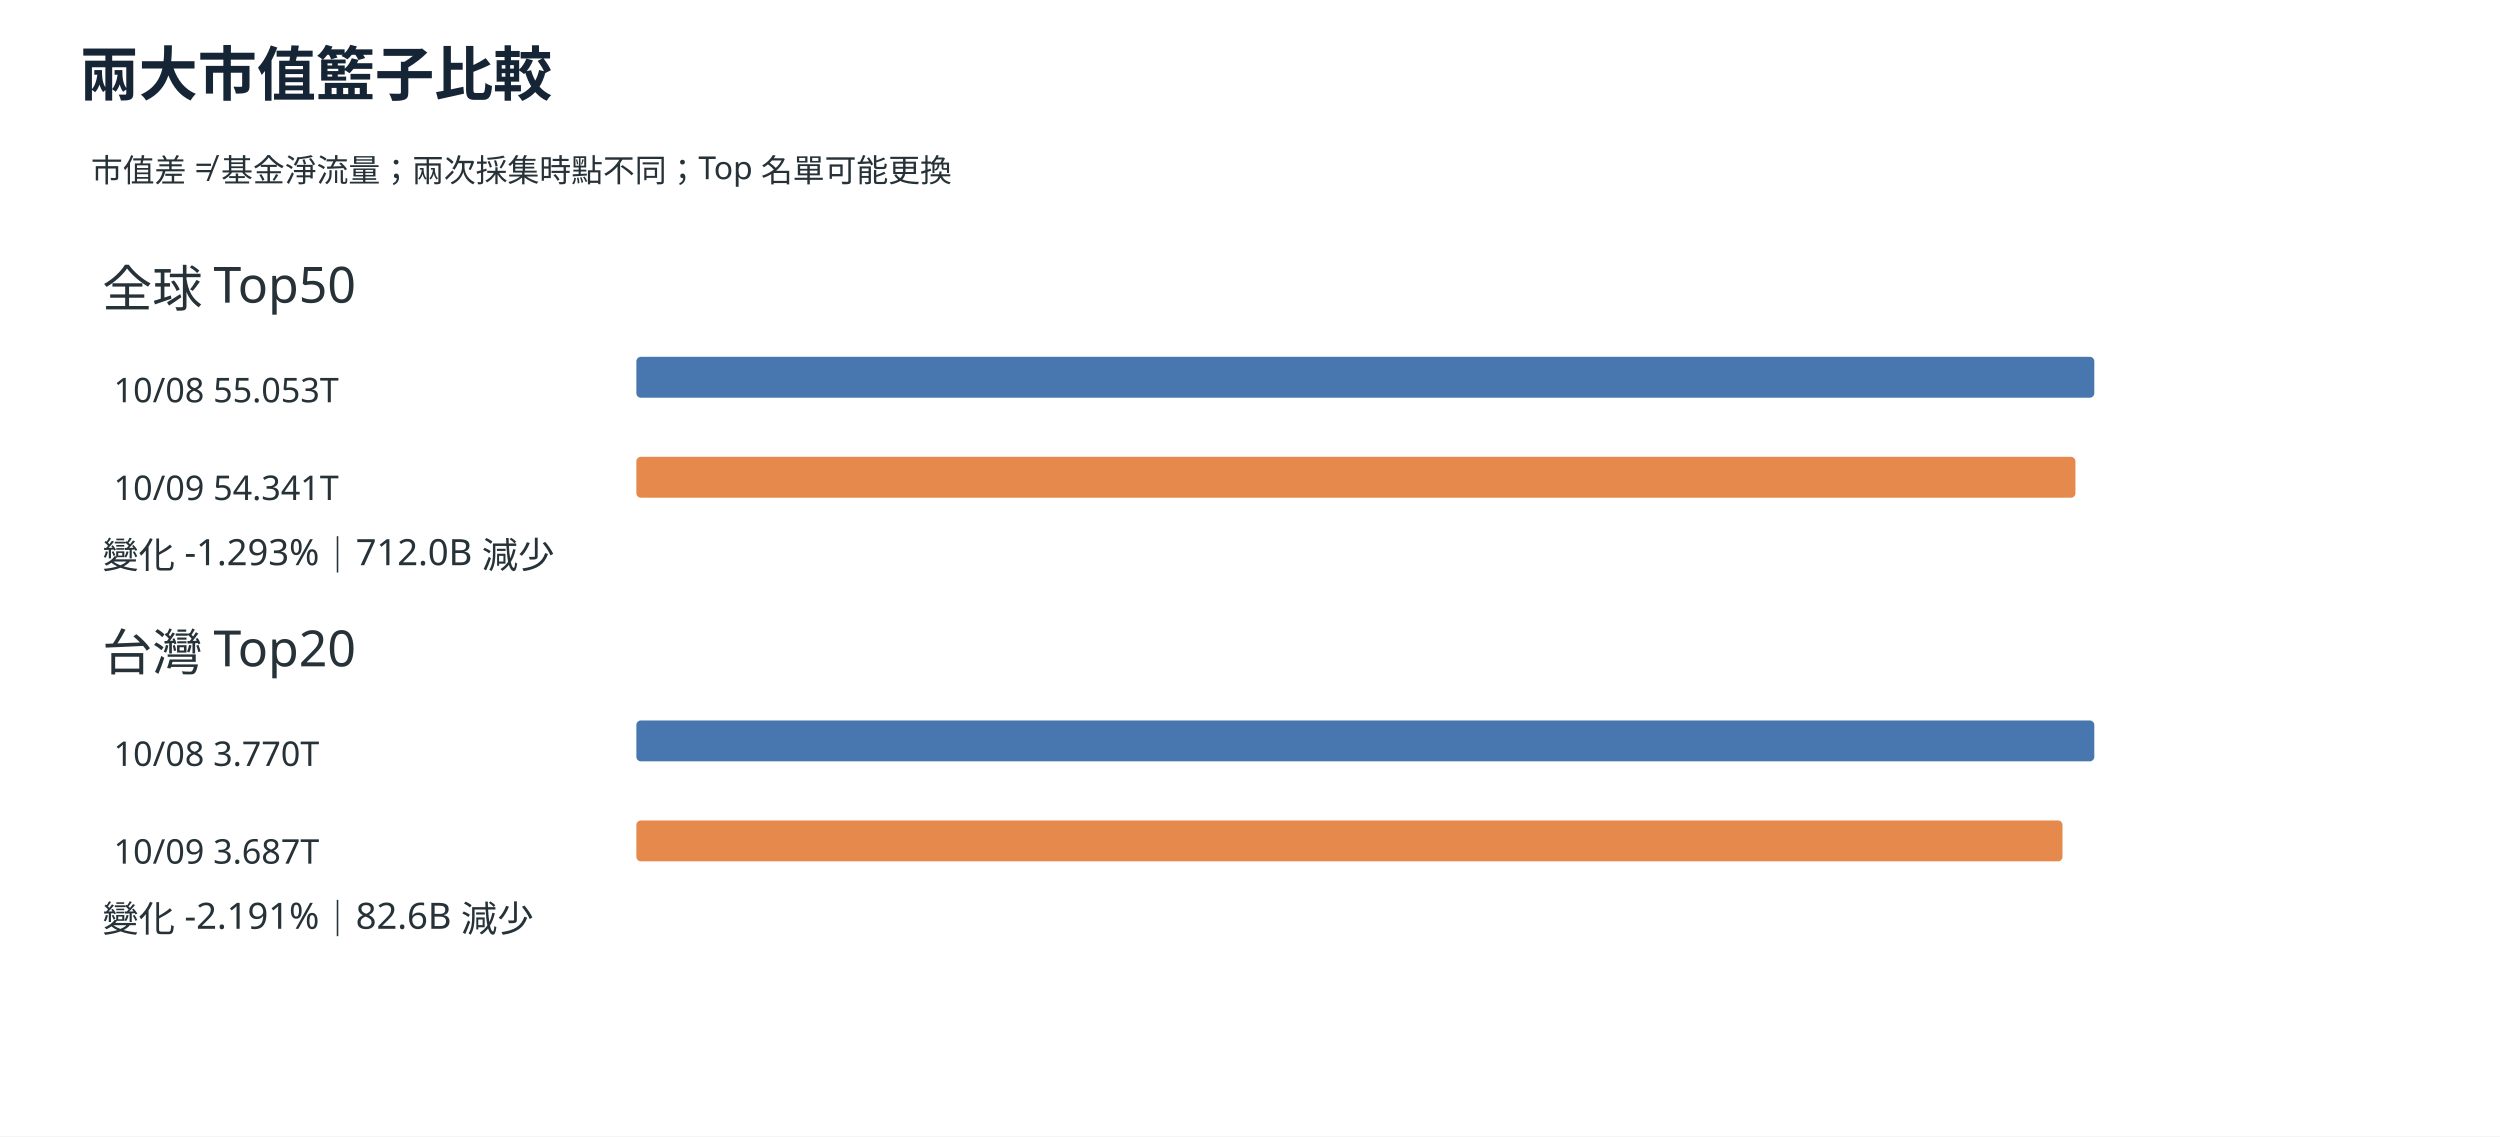
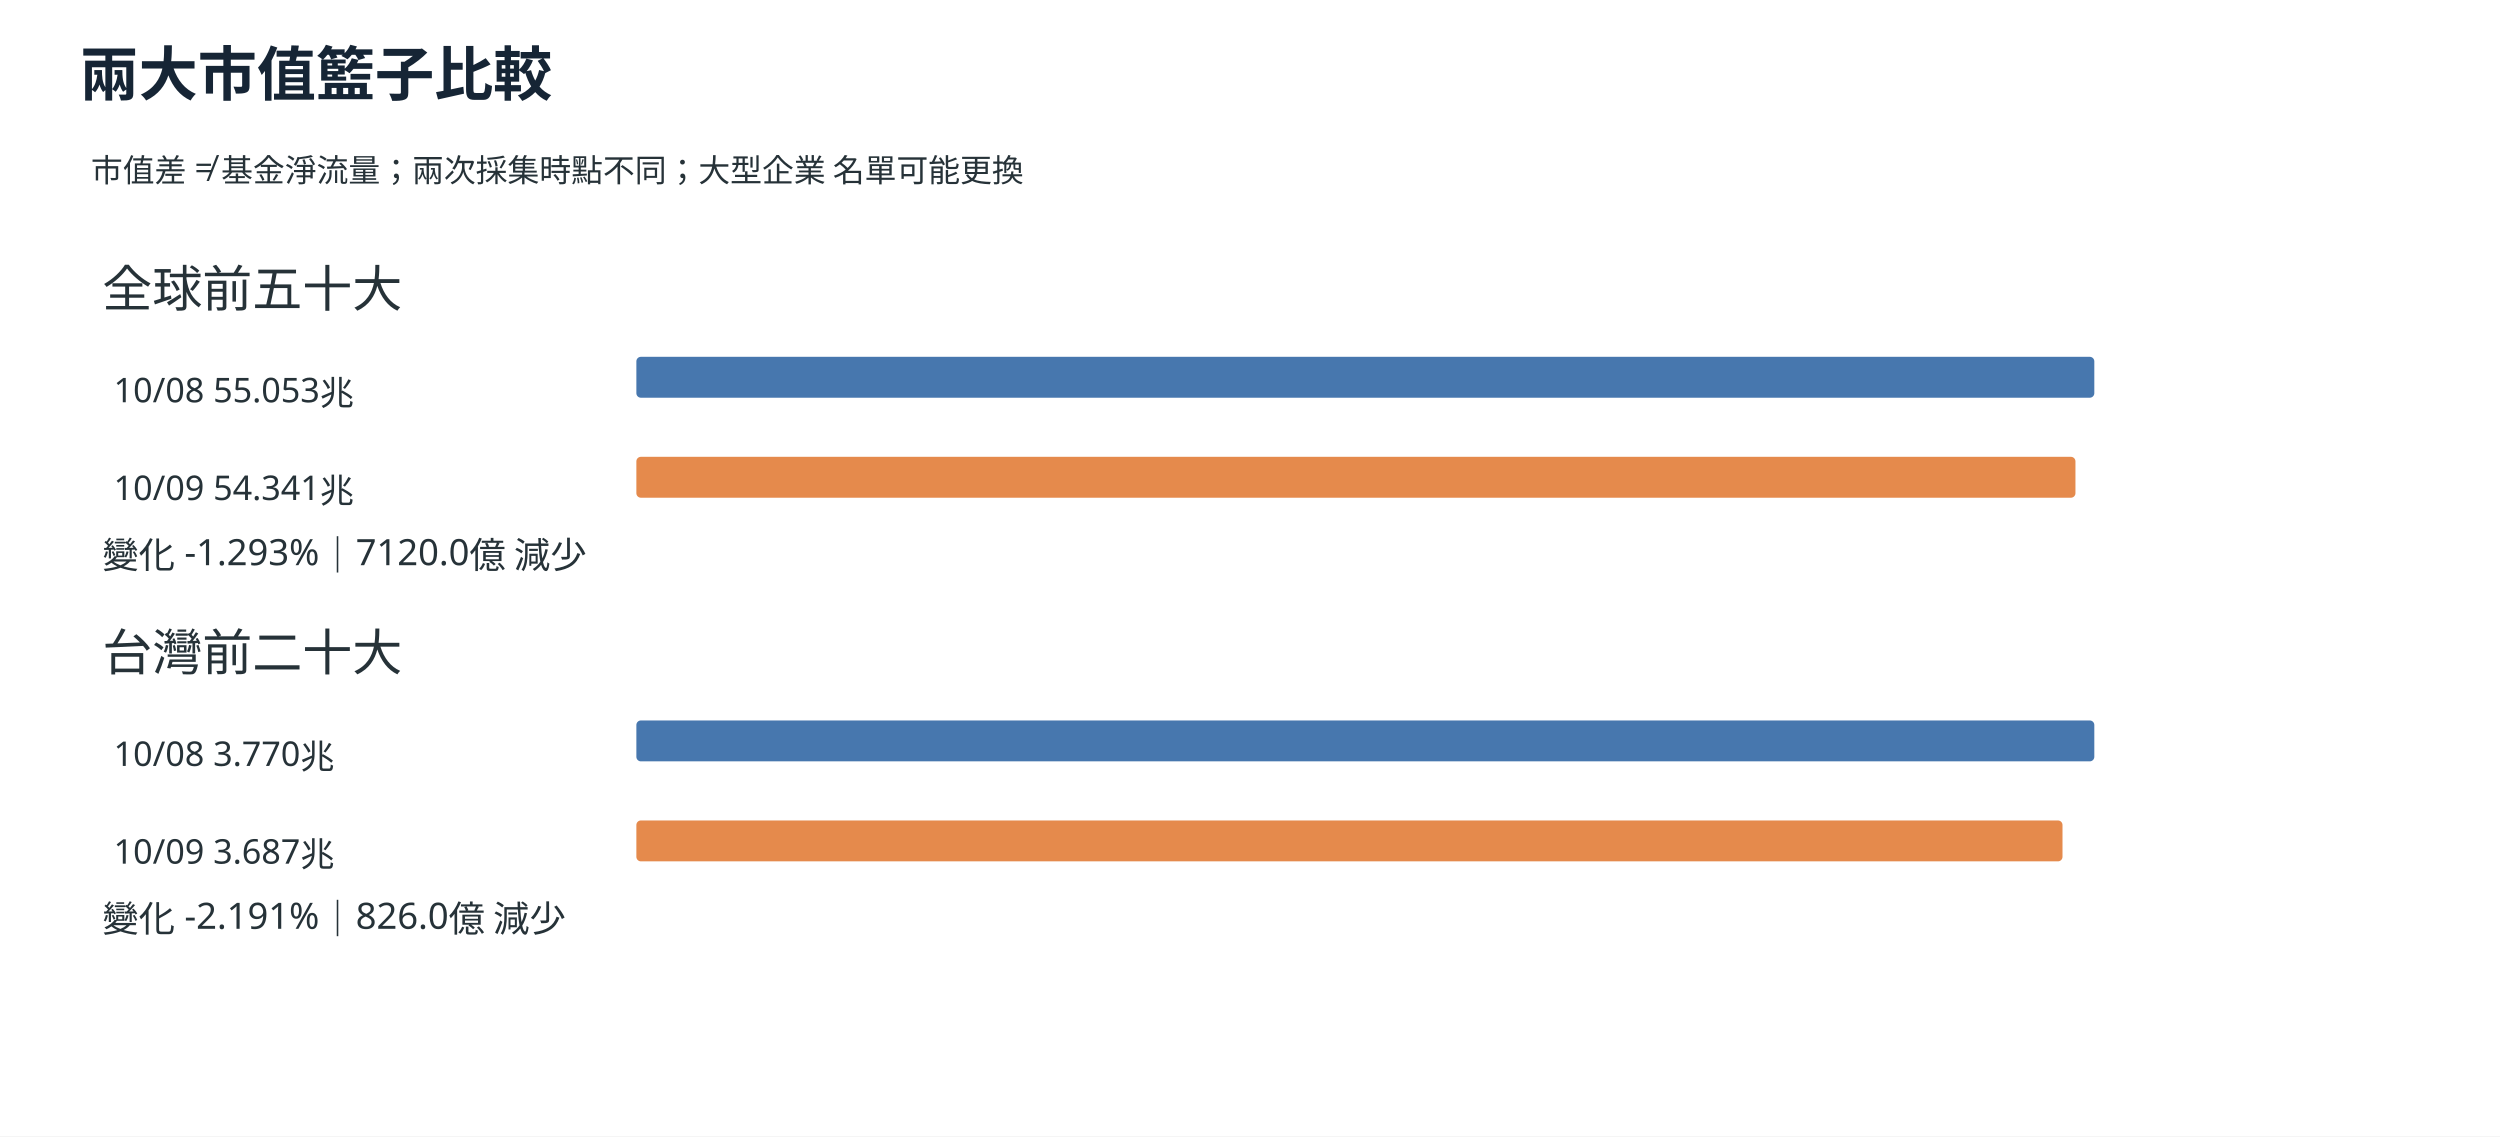
<svg xmlns="http://www.w3.org/2000/svg" viewBox="0 0 1100 500" role="img" aria-label="兩大市值籃子比較">
  <rect width="1100" height="500" fill="#fff" />
  <text x="35" y="42" font-family="sans-serif" font-size="26" font-weight="bold" fill="#162535">兩大市值籃子比較</text>
-   <text x="40" y="80" font-family="sans-serif" font-size="14" fill="#263238" text-anchor="start">市值差 ≠ 基金淨流量；兩次採集時點不同；Top 名單可能更換</text>
-   <text x="45" y="135" font-family="sans-serif" font-size="22" fill="#263238" text-anchor="start">全球 Top50</text>
-   <text x="50" y="177" font-family="sans-serif" font-size="15" fill="#263238" text-anchor="start">10/08 55.053T</text>
+   <text x="40" y="80" font-family="sans-serif" font-size="14" fill="#263238" text-anchor="start">市值差 ≠ 基金淨流量；兩次採集時點不同；大型企業 名單可能更換</text>
+   <text x="45" y="135" font-family="sans-serif" font-size="22" fill="#263238" text-anchor="start">全球前五十大</text>
+   <text x="50" y="177" font-family="sans-serif" font-size="15" fill="#263238" text-anchor="start">10/08 55.053兆</text>
  <rect x="280" y="157" width="641.5" height="18" fill="#4777ae" rx="2" />
-   <text x="50" y="220" font-family="sans-serif" font-size="15" fill="#263238" text-anchor="start">10/09 54.341T</text>
+   <text x="50" y="220" font-family="sans-serif" font-size="15" fill="#263238" text-anchor="start">10/09 54.341兆</text>
  <rect x="280" y="201" width="633.2" height="18" fill="#e58a4c" rx="2" />
-   <text x="45" y="250" font-family="sans-serif" font-size="16" fill="#263238" text-anchor="start">變化 -1.293%｜712.0B 減少</text>
-   <text x="45" y="295" font-family="sans-serif" font-size="22" fill="#263238" text-anchor="start">台灣 Top20</text>
-   <text x="50" y="337" font-family="sans-serif" font-size="15" fill="#263238" text-anchor="start">10/08 3.770T</text>
+   <text x="45" y="250" font-family="sans-serif" font-size="16" fill="#263238" text-anchor="start">變化 -1.293%｜7120.0億 減少</text>
+   <text x="45" y="295" font-family="sans-serif" font-size="22" fill="#263238" text-anchor="start">台灣前二十大</text>
+   <text x="50" y="337" font-family="sans-serif" font-size="15" fill="#263238" text-anchor="start">10/08 3.770兆</text>
  <rect x="280" y="317" width="641.5" height="18" fill="#4777ae" rx="2" />
-   <text x="50" y="380" font-family="sans-serif" font-size="15" fill="#263238" text-anchor="start">10/09 3.687T</text>
+   <text x="50" y="380" font-family="sans-serif" font-size="15" fill="#263238" text-anchor="start">10/09 3.687兆</text>
  <rect x="280" y="361" width="627.5" height="18" fill="#e58a4c" rx="2" />
-   <text x="45" y="410" font-family="sans-serif" font-size="16" fill="#263238" text-anchor="start">變化 -2.191%｜82.6B 減少</text>
+   <text x="45" y="410" font-family="sans-serif" font-size="16" fill="#263238" text-anchor="start">變化 -2.191%｜826.0億 減少</text>
</svg>
